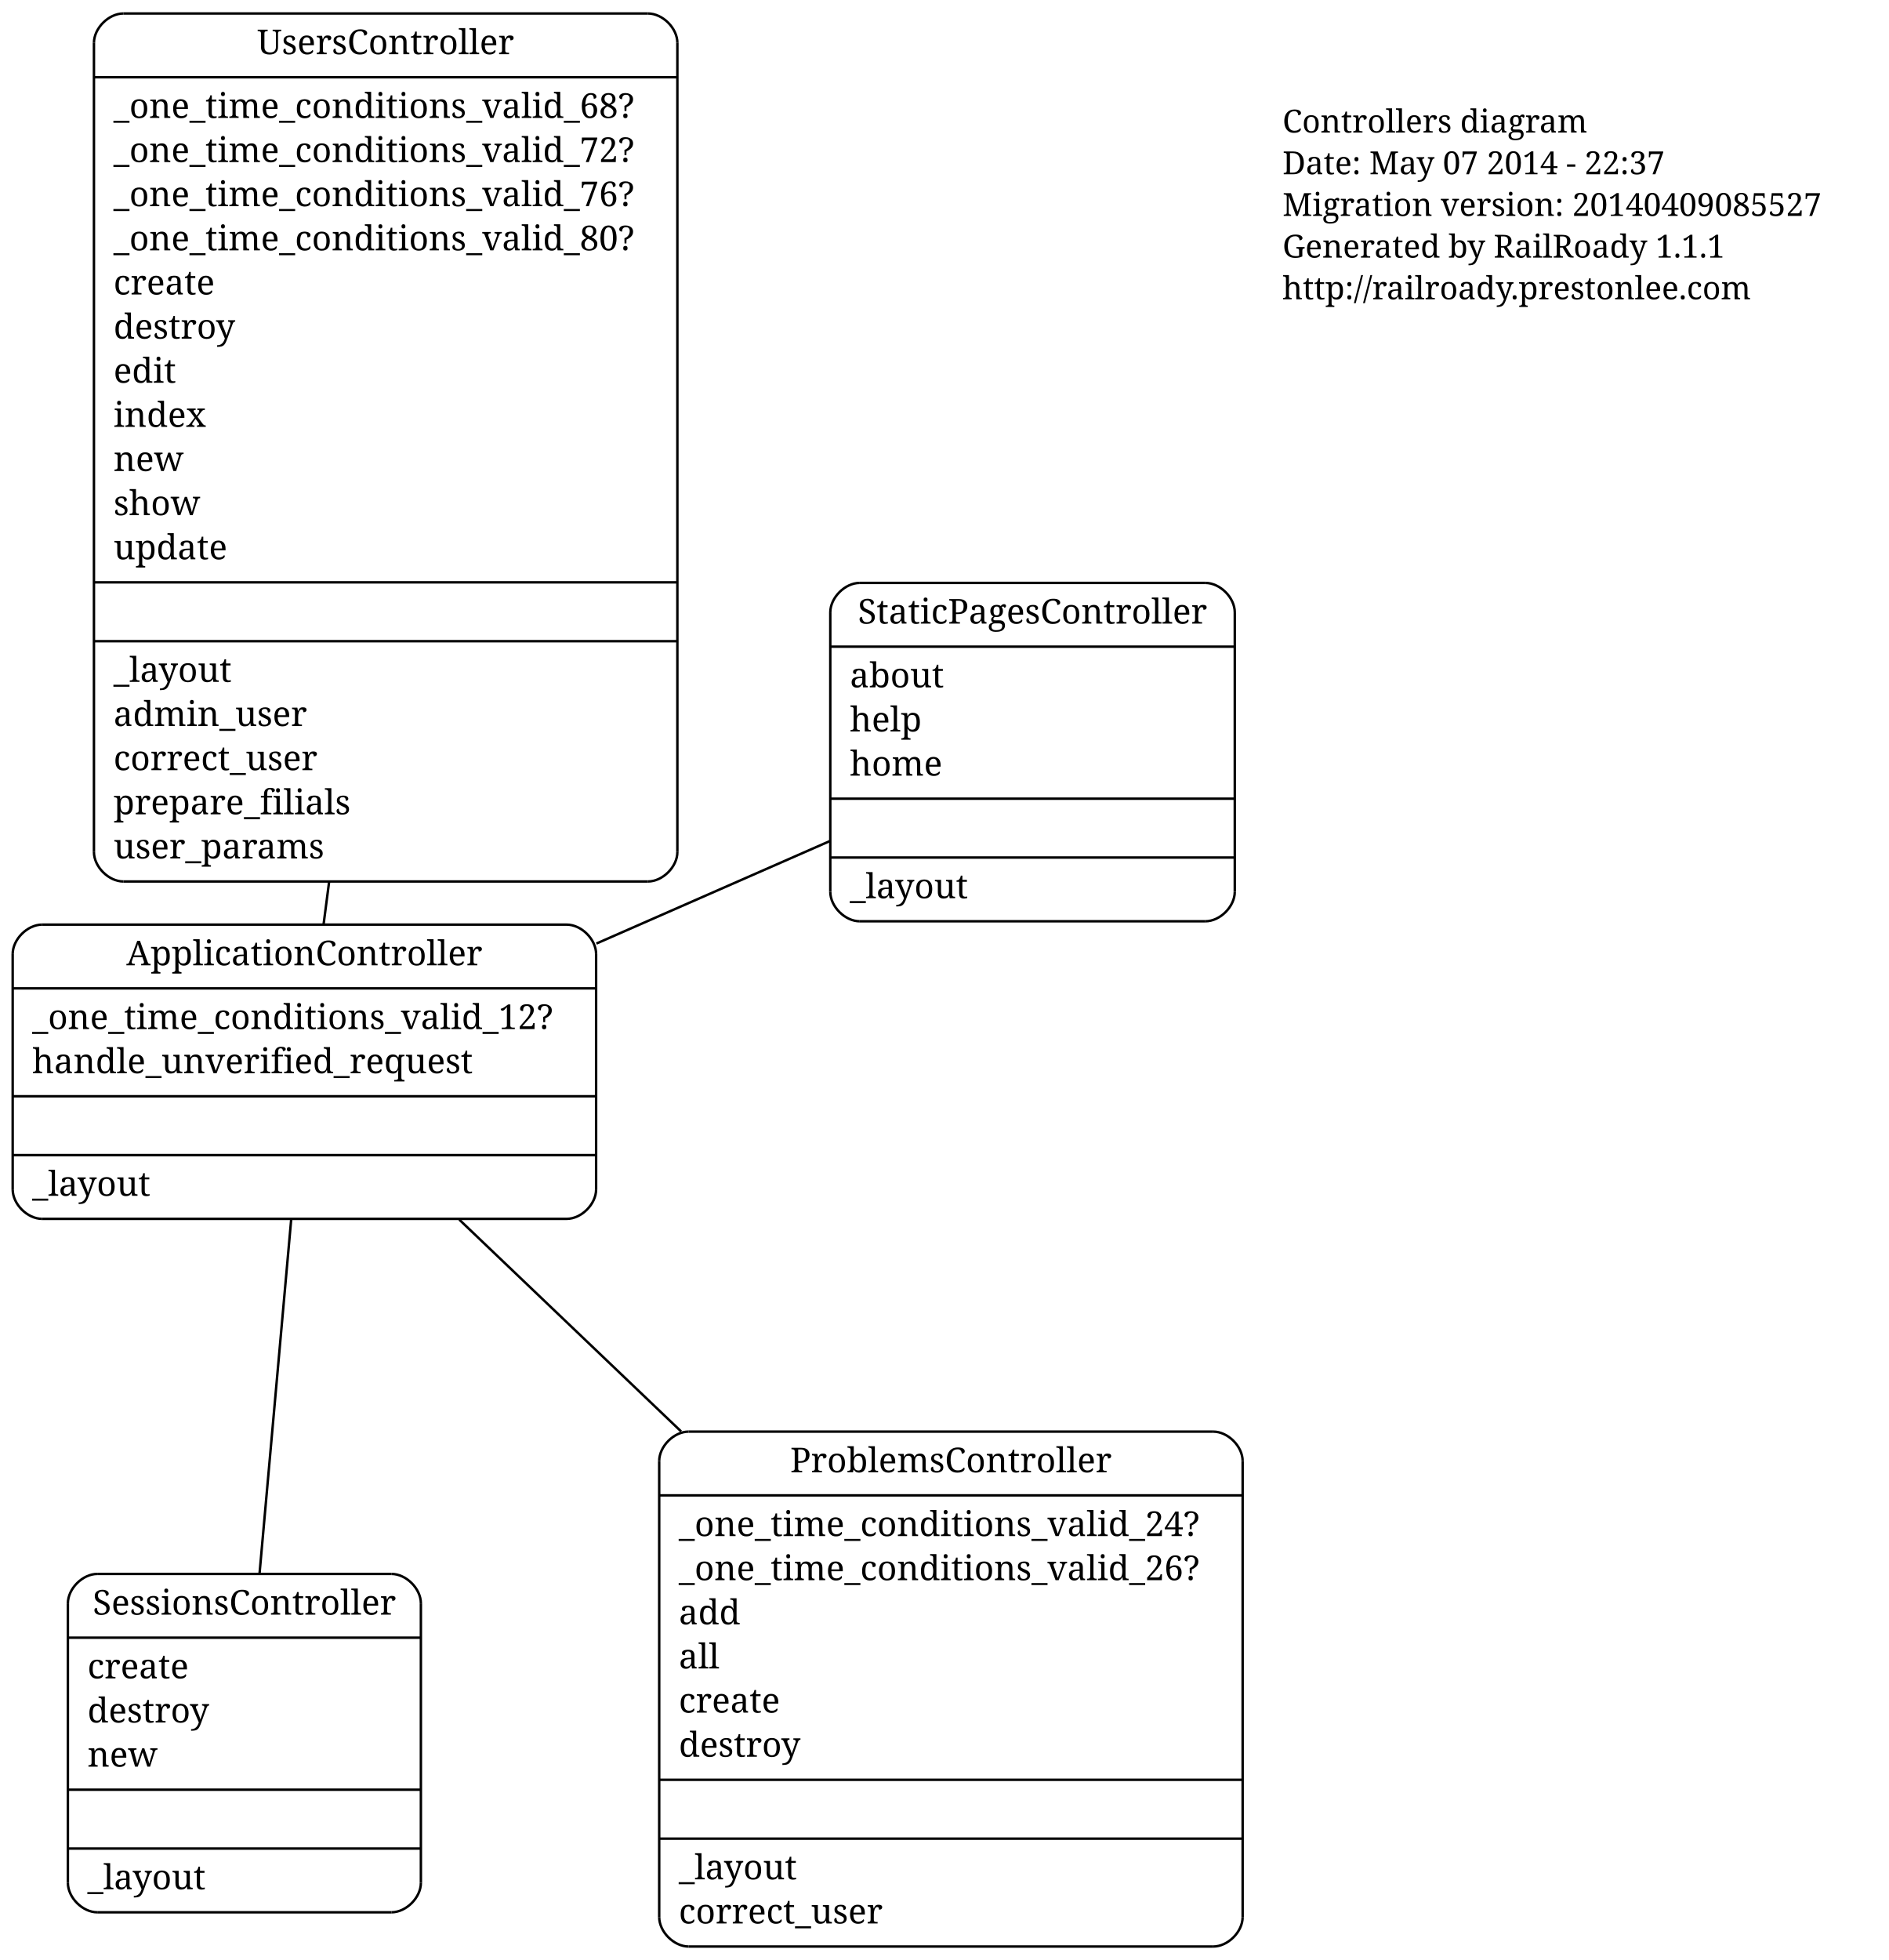
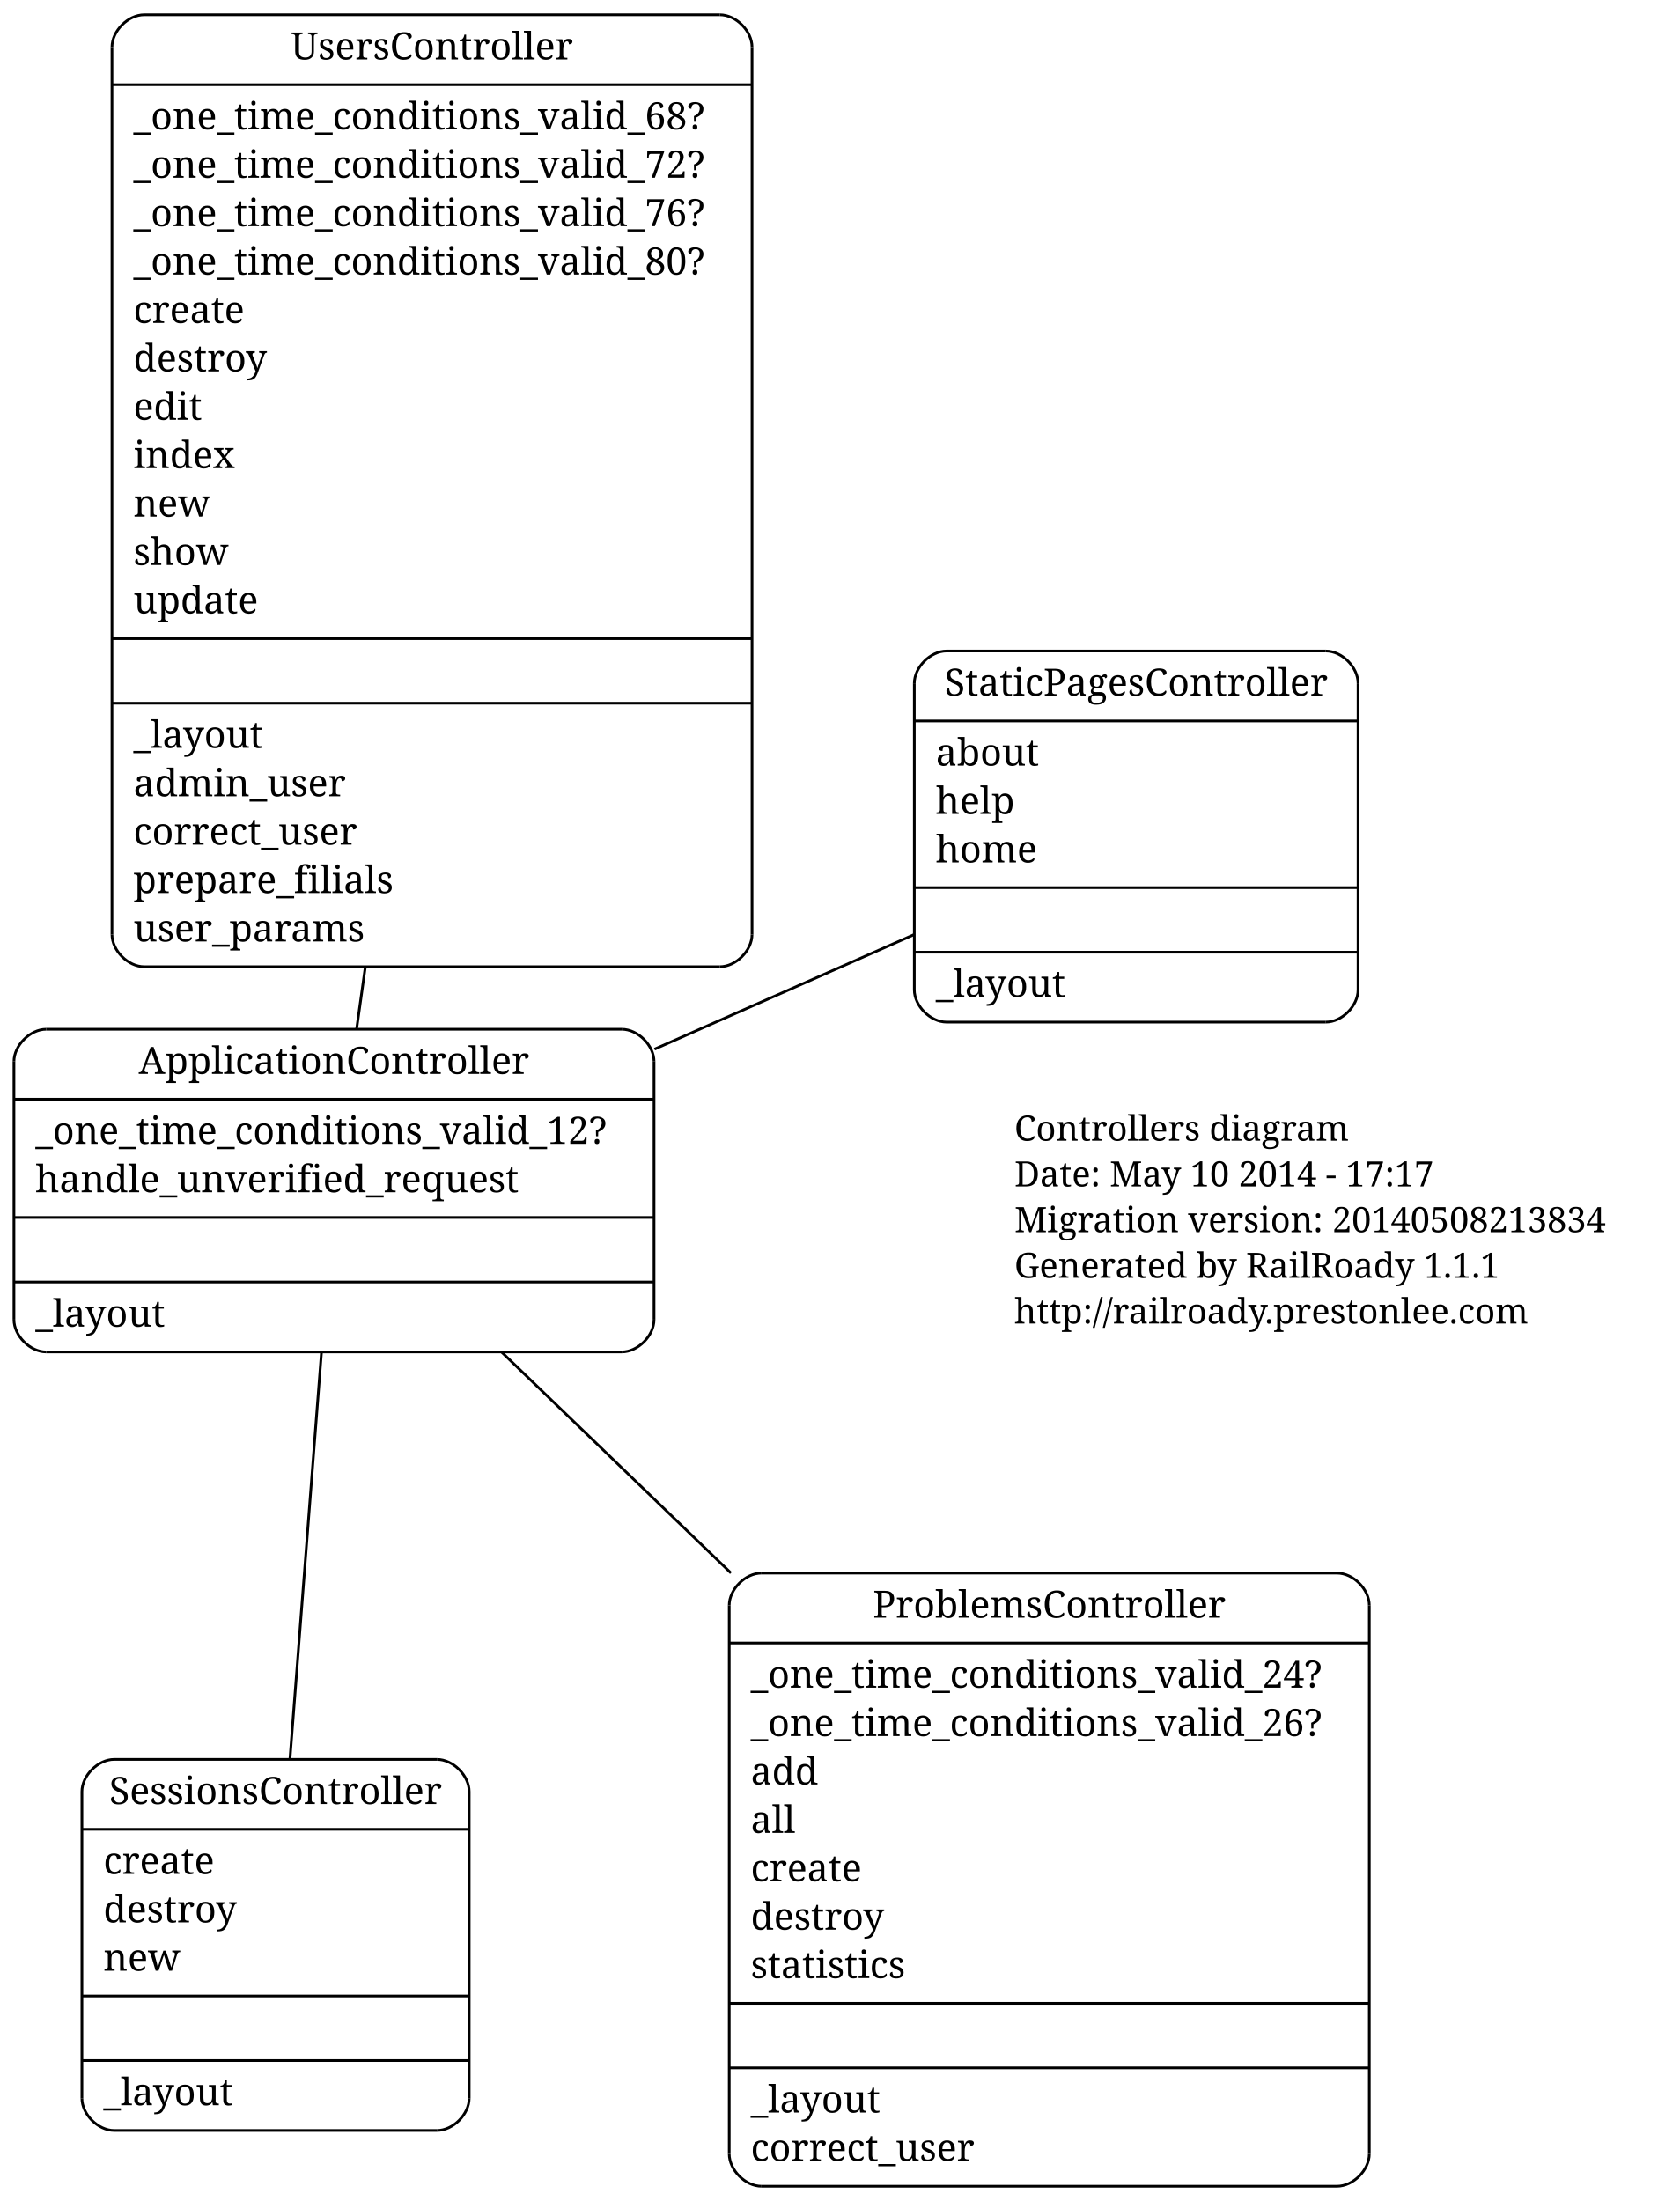
- <svg xmlns="http://www.w3.org/2000/svg" width="770pt" height="799pt" viewBox="0.00 0.00 770.00 799.36">
-   <g id="graph1" class="graph" transform="scale(1 1) rotate(0) translate(4 795.364)">
-     <polygon fill="white" stroke="white" points="-4,5 -4,-795.364 767,-795.364 767,5 -4,5" />
+ <svg xmlns="http://www.w3.org/2000/svg" width="624pt" height="818pt" viewBox="0.00 0.00 624.00 818.50">
+   <g id="graph1" class="graph" transform="scale(1 1) rotate(0) translate(4 814.499)">
+     <polygon fill="white" stroke="white" points="-4,5 -4,-814.499 621,-814.499 621,5 -4,5" />
    <g id="node1" class="node">
-       <text text-anchor="start" x="519" y="-741.3" font-family="Times Roman,serif" font-size="13.00">Controllers diagram</text>
-       <text text-anchor="start" x="519" y="-724.3" font-family="Times Roman,serif" font-size="13.00">Date: May 07 2014 - 22:37</text>
-       <text text-anchor="start" x="519" y="-707.3" font-family="Times Roman,serif" font-size="13.00">Migration version: 20140409085527</text>
-       <text text-anchor="start" x="519" y="-690.3" font-family="Times Roman,serif" font-size="13.00">Generated by RailRoady 1.1.1</text>
-       <text text-anchor="start" x="519" y="-673.3" font-family="Times Roman,serif" font-size="13.00">http://railroady.prestonlee.com</text>
+       <text text-anchor="start" x="373" y="-390.3" font-family="Times Roman,serif" font-size="13.00">Controllers diagram</text>
+       <text text-anchor="start" x="373" y="-373.3" font-family="Times Roman,serif" font-size="13.00">Date: May 10 2014 - 17:17</text>
+       <text text-anchor="start" x="373" y="-356.3" font-family="Times Roman,serif" font-size="13.00">Migration version: 20140508213834</text>
+       <text text-anchor="start" x="373" y="-339.3" font-family="Times Roman,serif" font-size="13.00">Generated by RailRoady 1.1.1</text>
+       <text text-anchor="start" x="373" y="-322.3" font-family="Times Roman,serif" font-size="13.00">http://railroady.prestonlee.com</text>
    </g>
    <g id="node2" class="node">
-       <polyline fill="none" stroke="black" points="35.518,-15.458 155.518,-15.458 " />
-       <path fill="none" stroke="black" d="M155.518,-15.458C161.518,-15.458 167.518,-21.458 167.518,-27.458" />
-       <polyline fill="none" stroke="black" points="167.518,-27.458 167.518,-141.458 " />
-       <path fill="none" stroke="black" d="M167.518,-141.458C167.518,-147.458 161.518,-153.458 155.518,-153.458" />
-       <polyline fill="none" stroke="black" points="155.518,-153.458 35.518,-153.458 " />
-       <path fill="none" stroke="black" d="M35.518,-153.458C29.518,-153.458 23.518,-147.458 23.518,-141.458" />
-       <polyline fill="none" stroke="black" points="23.518,-141.458 23.518,-27.458 " />
-       <path fill="none" stroke="black" d="M23.518,-27.458C23.518,-21.458 29.518,-15.458 35.518,-15.458" />
-       <text text-anchor="middle" x="95.518" y="-136.858" font-family="Times Roman,serif" font-size="14.00">SessionsController</text>
-       <polyline fill="none" stroke="black" points="23.518,-127.458 167.518,-127.458 " />
-       <text text-anchor="start" x="31.518" y="-110.858" font-family="Times Roman,serif" font-size="14.00">create</text>
-       <text text-anchor="start" x="31.518" y="-92.858" font-family="Times Roman,serif" font-size="14.00">destroy</text>
-       <text text-anchor="start" x="31.518" y="-74.858" font-family="Times Roman,serif" font-size="14.00">new</text>
-       <polyline fill="none" stroke="black" points="23.518,-65.458 167.518,-65.458 " />
-       <polyline fill="none" stroke="black" points="23.518,-41.458 167.518,-41.458 " />
-       <text text-anchor="start" x="31.518" y="-24.858" font-family="Times Roman,serif" font-size="14.00">_layout</text>
+       <polyline fill="none" stroke="black" points="38.267,-22.227 158.268,-22.227 " />
+       <path fill="none" stroke="black" d="M158.268,-22.227C164.268,-22.227 170.268,-28.227 170.268,-34.227" />
+       <polyline fill="none" stroke="black" points="170.268,-34.227 170.268,-148.227 " />
+       <path fill="none" stroke="black" d="M170.268,-148.227C170.268,-154.227 164.268,-160.227 158.268,-160.227" />
+       <polyline fill="none" stroke="black" points="158.268,-160.227 38.267,-160.227 " />
+       <path fill="none" stroke="black" d="M38.267,-160.227C32.267,-160.227 26.267,-154.227 26.267,-148.227" />
+       <polyline fill="none" stroke="black" points="26.267,-148.227 26.267,-34.227 " />
+       <path fill="none" stroke="black" d="M26.267,-34.227C26.267,-28.227 32.267,-22.227 38.267,-22.227" />
+       <text text-anchor="middle" x="98.267" y="-143.627" font-family="Times Roman,serif" font-size="14.00">SessionsController</text>
+       <polyline fill="none" stroke="black" points="26.267,-134.227 170.268,-134.227 " />
+       <text text-anchor="start" x="34.267" y="-117.627" font-family="Times Roman,serif" font-size="14.00">create</text>
+       <text text-anchor="start" x="34.267" y="-99.627" font-family="Times Roman,serif" font-size="14.00">destroy</text>
+       <text text-anchor="start" x="34.267" y="-81.627" font-family="Times Roman,serif" font-size="14.00">new</text>
+       <polyline fill="none" stroke="black" points="26.267,-72.227 170.268,-72.227 " />
+       <polyline fill="none" stroke="black" points="26.267,-48.227 170.268,-48.227 " />
+       <text text-anchor="start" x="34.267" y="-31.627" font-family="Times Roman,serif" font-size="14.00">_layout</text>
    </g>
    <g id="node3" class="node">
-       <polyline fill="none" stroke="black" points="346.529,-419.633 487.529,-419.633 " />
-       <path fill="none" stroke="black" d="M487.529,-419.633C493.529,-419.633 499.529,-425.633 499.529,-431.633" />
-       <polyline fill="none" stroke="black" points="499.529,-431.633 499.529,-545.633 " />
-       <path fill="none" stroke="black" d="M499.529,-545.633C499.529,-551.633 493.529,-557.633 487.529,-557.633" />
-       <polyline fill="none" stroke="black" points="487.529,-557.633 346.529,-557.633 " />
-       <path fill="none" stroke="black" d="M346.529,-557.633C340.529,-557.633 334.529,-551.633 334.529,-545.633" />
-       <polyline fill="none" stroke="black" points="334.529,-545.633 334.529,-431.633 " />
-       <path fill="none" stroke="black" d="M334.529,-431.633C334.529,-425.633 340.529,-419.633 346.529,-419.633" />
-       <text text-anchor="middle" x="417.029" y="-541.033" font-family="Times Roman,serif" font-size="14.00">StaticPagesController</text>
-       <polyline fill="none" stroke="black" points="334.529,-531.633 499.529,-531.633 " />
-       <text text-anchor="start" x="342.529" y="-515.033" font-family="Times Roman,serif" font-size="14.00">about</text>
-       <text text-anchor="start" x="342.529" y="-497.033" font-family="Times Roman,serif" font-size="14.00">help</text>
-       <text text-anchor="start" x="342.529" y="-479.033" font-family="Times Roman,serif" font-size="14.00">home</text>
-       <polyline fill="none" stroke="black" points="334.529,-469.633 499.529,-469.633 " />
-       <polyline fill="none" stroke="black" points="334.529,-445.633 499.529,-445.633 " />
-       <text text-anchor="start" x="342.529" y="-429.033" font-family="Times Roman,serif" font-size="14.00">_layout</text>
+       <polyline fill="none" stroke="black" points="347.781,-434.4 488.781,-434.4 " />
+       <path fill="none" stroke="black" d="M488.781,-434.4C494.781,-434.4 500.781,-440.4 500.781,-446.4" />
+       <polyline fill="none" stroke="black" points="500.781,-446.4 500.781,-560.4 " />
+       <path fill="none" stroke="black" d="M500.781,-560.4C500.781,-566.4 494.781,-572.4 488.781,-572.4" />
+       <polyline fill="none" stroke="black" points="488.781,-572.4 347.781,-572.4 " />
+       <path fill="none" stroke="black" d="M347.781,-572.4C341.781,-572.4 335.781,-566.4 335.781,-560.4" />
+       <polyline fill="none" stroke="black" points="335.781,-560.4 335.781,-446.4 " />
+       <path fill="none" stroke="black" d="M335.781,-446.4C335.781,-440.4 341.781,-434.4 347.781,-434.4" />
+       <text text-anchor="middle" x="418.281" y="-555.8" font-family="Times Roman,serif" font-size="14.00">StaticPagesController</text>
+       <polyline fill="none" stroke="black" points="335.781,-546.4 500.781,-546.4 " />
+       <text text-anchor="start" x="343.781" y="-529.8" font-family="Times Roman,serif" font-size="14.00">about</text>
+       <text text-anchor="start" x="343.781" y="-511.8" font-family="Times Roman,serif" font-size="14.00">help</text>
+       <text text-anchor="start" x="343.781" y="-493.8" font-family="Times Roman,serif" font-size="14.00">home</text>
+       <polyline fill="none" stroke="black" points="335.781,-484.4 500.781,-484.4 " />
+       <polyline fill="none" stroke="black" points="335.781,-460.4 500.781,-460.4 " />
+       <text text-anchor="start" x="343.781" y="-443.8" font-family="Times Roman,serif" font-size="14.00">_layout</text>
    </g>
    <g id="node4" class="node">
-       <polyline fill="none" stroke="black" points="276.738,-1.5 490.738,-1.5 " />
-       <path fill="none" stroke="black" d="M490.738,-1.5C496.738,-1.5 502.738,-7.5 502.738,-13.5" />
-       <polyline fill="none" stroke="black" points="502.738,-13.5 502.738,-199.5 " />
-       <path fill="none" stroke="black" d="M502.738,-199.5C502.738,-205.5 496.738,-211.5 490.738,-211.5" />
-       <polyline fill="none" stroke="black" points="490.738,-211.5 276.738,-211.5 " />
-       <path fill="none" stroke="black" d="M276.738,-211.5C270.738,-211.5 264.738,-205.5 264.738,-199.5" />
-       <polyline fill="none" stroke="black" points="264.738,-199.5 264.738,-13.5 " />
-       <path fill="none" stroke="black" d="M264.738,-13.5C264.738,-7.5 270.738,-1.5 276.738,-1.5" />
-       <text text-anchor="middle" x="383.738" y="-194.9" font-family="Times Roman,serif" font-size="14.00">ProblemsController</text>
-       <polyline fill="none" stroke="black" points="264.738,-185.5 502.738,-185.5 " />
-       <text text-anchor="start" x="272.738" y="-168.9" font-family="Times Roman,serif" font-size="14.00">_one_time_conditions_valid_24?</text>
-       <text text-anchor="start" x="272.738" y="-150.9" font-family="Times Roman,serif" font-size="14.00">_one_time_conditions_valid_26?</text>
-       <text text-anchor="start" x="272.738" y="-132.9" font-family="Times Roman,serif" font-size="14.00">add</text>
-       <text text-anchor="start" x="272.738" y="-114.9" font-family="Times Roman,serif" font-size="14.00">all</text>
-       <text text-anchor="start" x="272.738" y="-96.9" font-family="Times Roman,serif" font-size="14.00">create</text>
-       <text text-anchor="start" x="272.738" y="-78.9" font-family="Times Roman,serif" font-size="14.00">destroy</text>
-       <polyline fill="none" stroke="black" points="264.738,-69.5 502.738,-69.5 " />
-       <polyline fill="none" stroke="black" points="264.738,-45.5 502.738,-45.5 " />
-       <text text-anchor="start" x="272.738" y="-28.9" font-family="Times Roman,serif" font-size="14.00">_layout</text>
-       <text text-anchor="start" x="272.738" y="-10.9" font-family="Times Roman,serif" font-size="14.00">correct_user</text>
+       <polyline fill="none" stroke="black" points="278.961,-1.5 492.961,-1.5 " />
+       <path fill="none" stroke="black" d="M492.961,-1.5C498.961,-1.5 504.961,-7.5 504.961,-13.5" />
+       <polyline fill="none" stroke="black" points="504.961,-13.5 504.961,-217.5 " />
+       <path fill="none" stroke="black" d="M504.961,-217.5C504.961,-223.5 498.961,-229.5 492.961,-229.5" />
+       <polyline fill="none" stroke="black" points="492.961,-229.5 278.961,-229.5 " />
+       <path fill="none" stroke="black" d="M278.961,-229.5C272.961,-229.5 266.961,-223.5 266.961,-217.5" />
+       <polyline fill="none" stroke="black" points="266.961,-217.5 266.961,-13.5 " />
+       <path fill="none" stroke="black" d="M266.961,-13.5C266.961,-7.5 272.961,-1.5 278.961,-1.5" />
+       <text text-anchor="middle" x="385.961" y="-212.9" font-family="Times Roman,serif" font-size="14.00">ProblemsController</text>
+       <polyline fill="none" stroke="black" points="266.961,-203.5 504.961,-203.5 " />
+       <text text-anchor="start" x="274.961" y="-186.9" font-family="Times Roman,serif" font-size="14.00">_one_time_conditions_valid_24?</text>
+       <text text-anchor="start" x="274.961" y="-168.9" font-family="Times Roman,serif" font-size="14.00">_one_time_conditions_valid_26?</text>
+       <text text-anchor="start" x="274.961" y="-150.9" font-family="Times Roman,serif" font-size="14.00">add</text>
+       <text text-anchor="start" x="274.961" y="-132.9" font-family="Times Roman,serif" font-size="14.00">all</text>
+       <text text-anchor="start" x="274.961" y="-114.9" font-family="Times Roman,serif" font-size="14.00">create</text>
+       <text text-anchor="start" x="274.961" y="-96.9" font-family="Times Roman,serif" font-size="14.00">destroy</text>
+       <text text-anchor="start" x="274.961" y="-78.9" font-family="Times Roman,serif" font-size="14.00">statistics</text>
+       <polyline fill="none" stroke="black" points="266.961,-69.5 504.961,-69.5 " />
+       <polyline fill="none" stroke="black" points="266.961,-45.5 504.961,-45.5 " />
+       <text text-anchor="start" x="274.961" y="-28.9" font-family="Times Roman,serif" font-size="14.00">_layout</text>
+       <text text-anchor="start" x="274.961" y="-10.9" font-family="Times Roman,serif" font-size="14.00">correct_user</text>
    </g>
    <g id="node5" class="node">
-       <polyline fill="none" stroke="black" points="46.149,-435.864 260.149,-435.864 " />
-       <path fill="none" stroke="black" d="M260.149,-435.864C266.149,-435.864 272.149,-441.864 272.149,-447.864" />
-       <polyline fill="none" stroke="black" points="272.149,-447.864 272.149,-777.864 " />
-       <path fill="none" stroke="black" d="M272.149,-777.864C272.149,-783.864 266.149,-789.864 260.149,-789.864" />
-       <polyline fill="none" stroke="black" points="260.149,-789.864 46.149,-789.864 " />
-       <path fill="none" stroke="black" d="M46.149,-789.864C40.149,-789.864 34.149,-783.864 34.149,-777.864" />
-       <polyline fill="none" stroke="black" points="34.149,-777.864 34.149,-447.864 " />
-       <path fill="none" stroke="black" d="M34.149,-447.864C34.149,-441.864 40.149,-435.864 46.149,-435.864" />
-       <text text-anchor="middle" x="153.149" y="-773.264" font-family="Times Roman,serif" font-size="14.00">UsersController</text>
-       <polyline fill="none" stroke="black" points="34.149,-763.864 272.149,-763.864 " />
-       <text text-anchor="start" x="42.149" y="-747.264" font-family="Times Roman,serif" font-size="14.00">_one_time_conditions_valid_68?</text>
-       <text text-anchor="start" x="42.149" y="-729.264" font-family="Times Roman,serif" font-size="14.00">_one_time_conditions_valid_72?</text>
-       <text text-anchor="start" x="42.149" y="-711.264" font-family="Times Roman,serif" font-size="14.00">_one_time_conditions_valid_76?</text>
-       <text text-anchor="start" x="42.149" y="-693.264" font-family="Times Roman,serif" font-size="14.00">_one_time_conditions_valid_80?</text>
-       <text text-anchor="start" x="42.149" y="-675.264" font-family="Times Roman,serif" font-size="14.00">create</text>
-       <text text-anchor="start" x="42.149" y="-657.264" font-family="Times Roman,serif" font-size="14.00">destroy</text>
-       <text text-anchor="start" x="42.149" y="-639.264" font-family="Times Roman,serif" font-size="14.00">edit</text>
-       <text text-anchor="start" x="42.149" y="-621.264" font-family="Times Roman,serif" font-size="14.00">index</text>
-       <text text-anchor="start" x="42.149" y="-603.264" font-family="Times Roman,serif" font-size="14.00">new</text>
-       <text text-anchor="start" x="42.149" y="-585.264" font-family="Times Roman,serif" font-size="14.00">show</text>
-       <text text-anchor="start" x="42.149" y="-567.264" font-family="Times Roman,serif" font-size="14.00">update</text>
-       <polyline fill="none" stroke="black" points="34.149,-557.864 272.149,-557.864 " />
-       <polyline fill="none" stroke="black" points="34.149,-533.864 272.149,-533.864 " />
-       <text text-anchor="start" x="42.149" y="-517.264" font-family="Times Roman,serif" font-size="14.00">_layout</text>
-       <text text-anchor="start" x="42.149" y="-499.264" font-family="Times Roman,serif" font-size="14.00">admin_user</text>
-       <text text-anchor="start" x="42.149" y="-481.264" font-family="Times Roman,serif" font-size="14.00">correct_user</text>
-       <text text-anchor="start" x="42.149" y="-463.264" font-family="Times Roman,serif" font-size="14.00">prepare_filials</text>
-       <text text-anchor="start" x="42.149" y="-445.264" font-family="Times Roman,serif" font-size="14.00">user_params</text>
+       <polyline fill="none" stroke="black" points="49.439,-454.999 263.439,-454.999 " />
+       <path fill="none" stroke="black" d="M263.439,-454.999C269.439,-454.999 275.439,-460.999 275.439,-466.999" />
+       <polyline fill="none" stroke="black" points="275.439,-466.999 275.439,-796.999 " />
+       <path fill="none" stroke="black" d="M275.439,-796.999C275.439,-802.999 269.439,-808.999 263.439,-808.999" />
+       <polyline fill="none" stroke="black" points="263.439,-808.999 49.439,-808.999 " />
+       <path fill="none" stroke="black" d="M49.439,-808.999C43.439,-808.999 37.439,-802.999 37.439,-796.999" />
+       <polyline fill="none" stroke="black" points="37.439,-796.999 37.439,-466.999 " />
+       <path fill="none" stroke="black" d="M37.439,-466.999C37.439,-460.999 43.439,-454.999 49.439,-454.999" />
+       <text text-anchor="middle" x="156.439" y="-792.399" font-family="Times Roman,serif" font-size="14.00">UsersController</text>
+       <polyline fill="none" stroke="black" points="37.439,-782.999 275.439,-782.999 " />
+       <text text-anchor="start" x="45.439" y="-766.399" font-family="Times Roman,serif" font-size="14.00">_one_time_conditions_valid_68?</text>
+       <text text-anchor="start" x="45.439" y="-748.399" font-family="Times Roman,serif" font-size="14.00">_one_time_conditions_valid_72?</text>
+       <text text-anchor="start" x="45.439" y="-730.399" font-family="Times Roman,serif" font-size="14.00">_one_time_conditions_valid_76?</text>
+       <text text-anchor="start" x="45.439" y="-712.399" font-family="Times Roman,serif" font-size="14.00">_one_time_conditions_valid_80?</text>
+       <text text-anchor="start" x="45.439" y="-694.399" font-family="Times Roman,serif" font-size="14.00">create</text>
+       <text text-anchor="start" x="45.439" y="-676.399" font-family="Times Roman,serif" font-size="14.00">destroy</text>
+       <text text-anchor="start" x="45.439" y="-658.399" font-family="Times Roman,serif" font-size="14.00">edit</text>
+       <text text-anchor="start" x="45.439" y="-640.399" font-family="Times Roman,serif" font-size="14.00">index</text>
+       <text text-anchor="start" x="45.439" y="-622.399" font-family="Times Roman,serif" font-size="14.00">new</text>
+       <text text-anchor="start" x="45.439" y="-604.399" font-family="Times Roman,serif" font-size="14.00">show</text>
+       <text text-anchor="start" x="45.439" y="-586.399" font-family="Times Roman,serif" font-size="14.00">update</text>
+       <polyline fill="none" stroke="black" points="37.439,-576.999 275.439,-576.999 " />
+       <polyline fill="none" stroke="black" points="37.439,-552.999 275.439,-552.999 " />
+       <text text-anchor="start" x="45.439" y="-536.399" font-family="Times Roman,serif" font-size="14.00">_layout</text>
+       <text text-anchor="start" x="45.439" y="-518.399" font-family="Times Roman,serif" font-size="14.00">admin_user</text>
+       <text text-anchor="start" x="45.439" y="-500.399" font-family="Times Roman,serif" font-size="14.00">correct_user</text>
+       <text text-anchor="start" x="45.439" y="-482.399" font-family="Times Roman,serif" font-size="14.00">prepare_filials</text>
+       <text text-anchor="start" x="45.439" y="-464.399" font-family="Times Roman,serif" font-size="14.00">user_params</text>
    </g>
    <g id="node6" class="node">
-       <polyline fill="none" stroke="black" points="13,-298.27 227,-298.27 " />
-       <path fill="none" stroke="black" d="M227,-298.27C233,-298.27 239,-304.27 239,-310.27" />
-       <polyline fill="none" stroke="black" points="239,-310.27 239,-406.27 " />
-       <path fill="none" stroke="black" d="M239,-406.27C239,-412.27 233,-418.27 227,-418.27" />
-       <polyline fill="none" stroke="black" points="227,-418.27 13,-418.27 " />
-       <path fill="none" stroke="black" d="M13,-418.27C7,-418.27 1,-412.27 1,-406.27" />
-       <polyline fill="none" stroke="black" points="1,-406.27 1,-310.27 " />
-       <path fill="none" stroke="black" d="M1,-310.27C1,-304.27 7,-298.27 13,-298.27" />
-       <text text-anchor="middle" x="120" y="-401.67" font-family="Times Roman,serif" font-size="14.00">ApplicationController</text>
-       <polyline fill="none" stroke="black" points="1,-392.27 239,-392.27 " />
-       <text text-anchor="start" x="9" y="-375.67" font-family="Times Roman,serif" font-size="14.00">_one_time_conditions_valid_12?</text>
-       <text text-anchor="start" x="9" y="-357.67" font-family="Times Roman,serif" font-size="14.00">handle_unverified_request</text>
-       <polyline fill="none" stroke="black" points="1,-348.27 239,-348.27 " />
-       <polyline fill="none" stroke="black" points="1,-324.27 239,-324.27 " />
-       <text text-anchor="start" x="9" y="-307.67" font-family="Times Roman,serif" font-size="14.00">_layout</text>
+       <polyline fill="none" stroke="black" points="13,-311.744 227,-311.744 " />
+       <path fill="none" stroke="black" d="M227,-311.744C233,-311.744 239,-317.744 239,-323.744" />
+       <polyline fill="none" stroke="black" points="239,-323.744 239,-419.744 " />
+       <path fill="none" stroke="black" d="M239,-419.744C239,-425.744 233,-431.744 227,-431.744" />
+       <polyline fill="none" stroke="black" points="227,-431.744 13,-431.744 " />
+       <path fill="none" stroke="black" d="M13,-431.744C7,-431.744 1,-425.744 1,-419.744" />
+       <polyline fill="none" stroke="black" points="1,-419.744 1,-323.744 " />
+       <path fill="none" stroke="black" d="M1,-323.744C1,-317.744 7,-311.744 13,-311.744" />
+       <text text-anchor="middle" x="120" y="-415.144" font-family="Times Roman,serif" font-size="14.00">ApplicationController</text>
+       <polyline fill="none" stroke="black" points="1,-405.744 239,-405.744 " />
+       <text text-anchor="start" x="9" y="-389.144" font-family="Times Roman,serif" font-size="14.00">_one_time_conditions_valid_12?</text>
+       <text text-anchor="start" x="9" y="-371.144" font-family="Times Roman,serif" font-size="14.00">handle_unverified_request</text>
+       <polyline fill="none" stroke="black" points="1,-361.744 239,-361.744 " />
+       <polyline fill="none" stroke="black" points="1,-337.744 239,-337.744 " />
+       <text text-anchor="start" x="9" y="-321.144" font-family="Times Roman,serif" font-size="14.00">_layout</text>
    </g>
    <g id="edge2" class="edge">
-       <path fill="none" stroke="black" d="M114.627,-298.181C110.813,-255.519 105.683,-198.143 101.699,-153.581" />
+       <path fill="none" stroke="black" d="M115.338,-311.566C111.902,-267.214 107.221,-206.796 103.63,-160.444" />
    </g>
    <g id="edge4" class="edge">
-       <path fill="none" stroke="black" d="M239.102,-410.543C271.059,-424.568 304.908,-439.424 334.407,-452.371" />
+       <path fill="none" stroke="black" d="M239.174,-424.345C271.466,-438.598 305.713,-453.715 335.517,-466.87" />
    </g>
    <g id="edge6" class="edge">
-       <path fill="none" stroke="black" d="M183.172,-297.965C210.298,-272.07 242.804,-241.039 273.671,-211.573" />
+       <path fill="none" stroke="black" d="M182.356,-311.666C207.843,-287.11 238.205,-257.857 267.603,-229.533" />
    </g>
    <g id="edge8" class="edge">
-       <path fill="none" stroke="black" d="M127.814,-418.283C128.541,-423.869 129.3,-429.698 130.082,-435.703" />
+       <path fill="none" stroke="black" d="M128.406,-431.778C129.436,-439.134 130.525,-446.915 131.653,-454.974" />
    </g>
  </g>
</svg>
